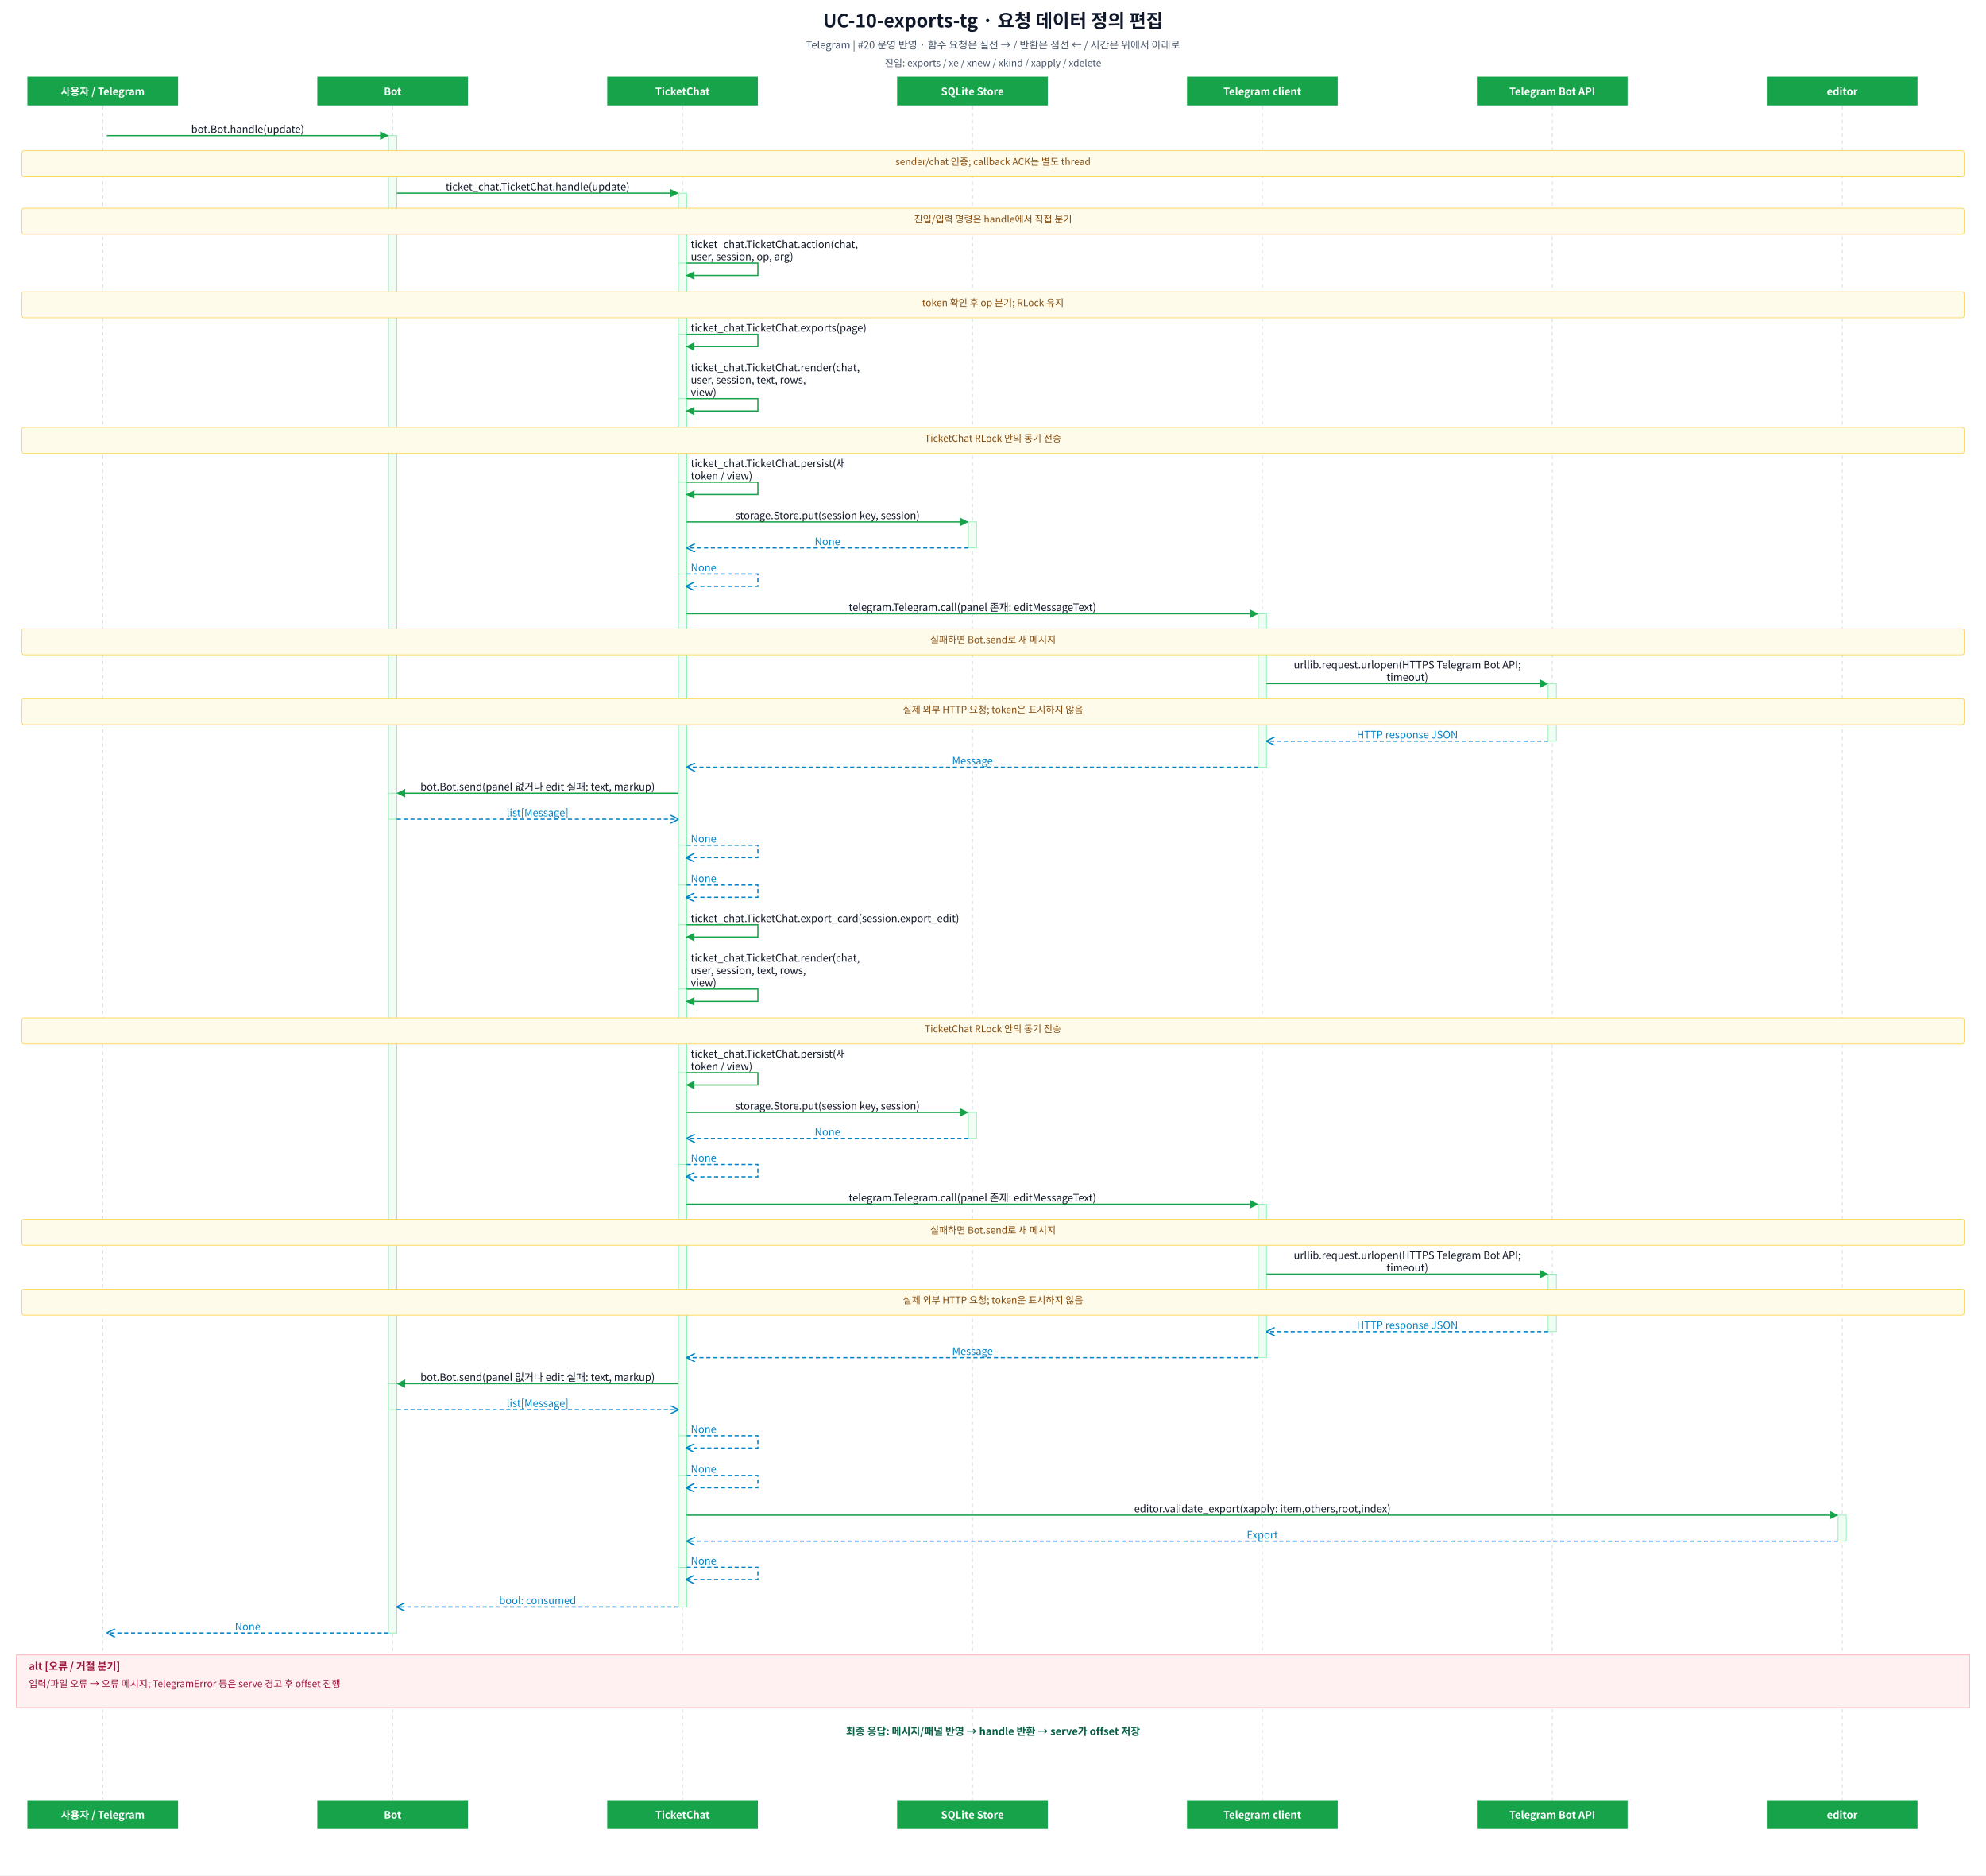
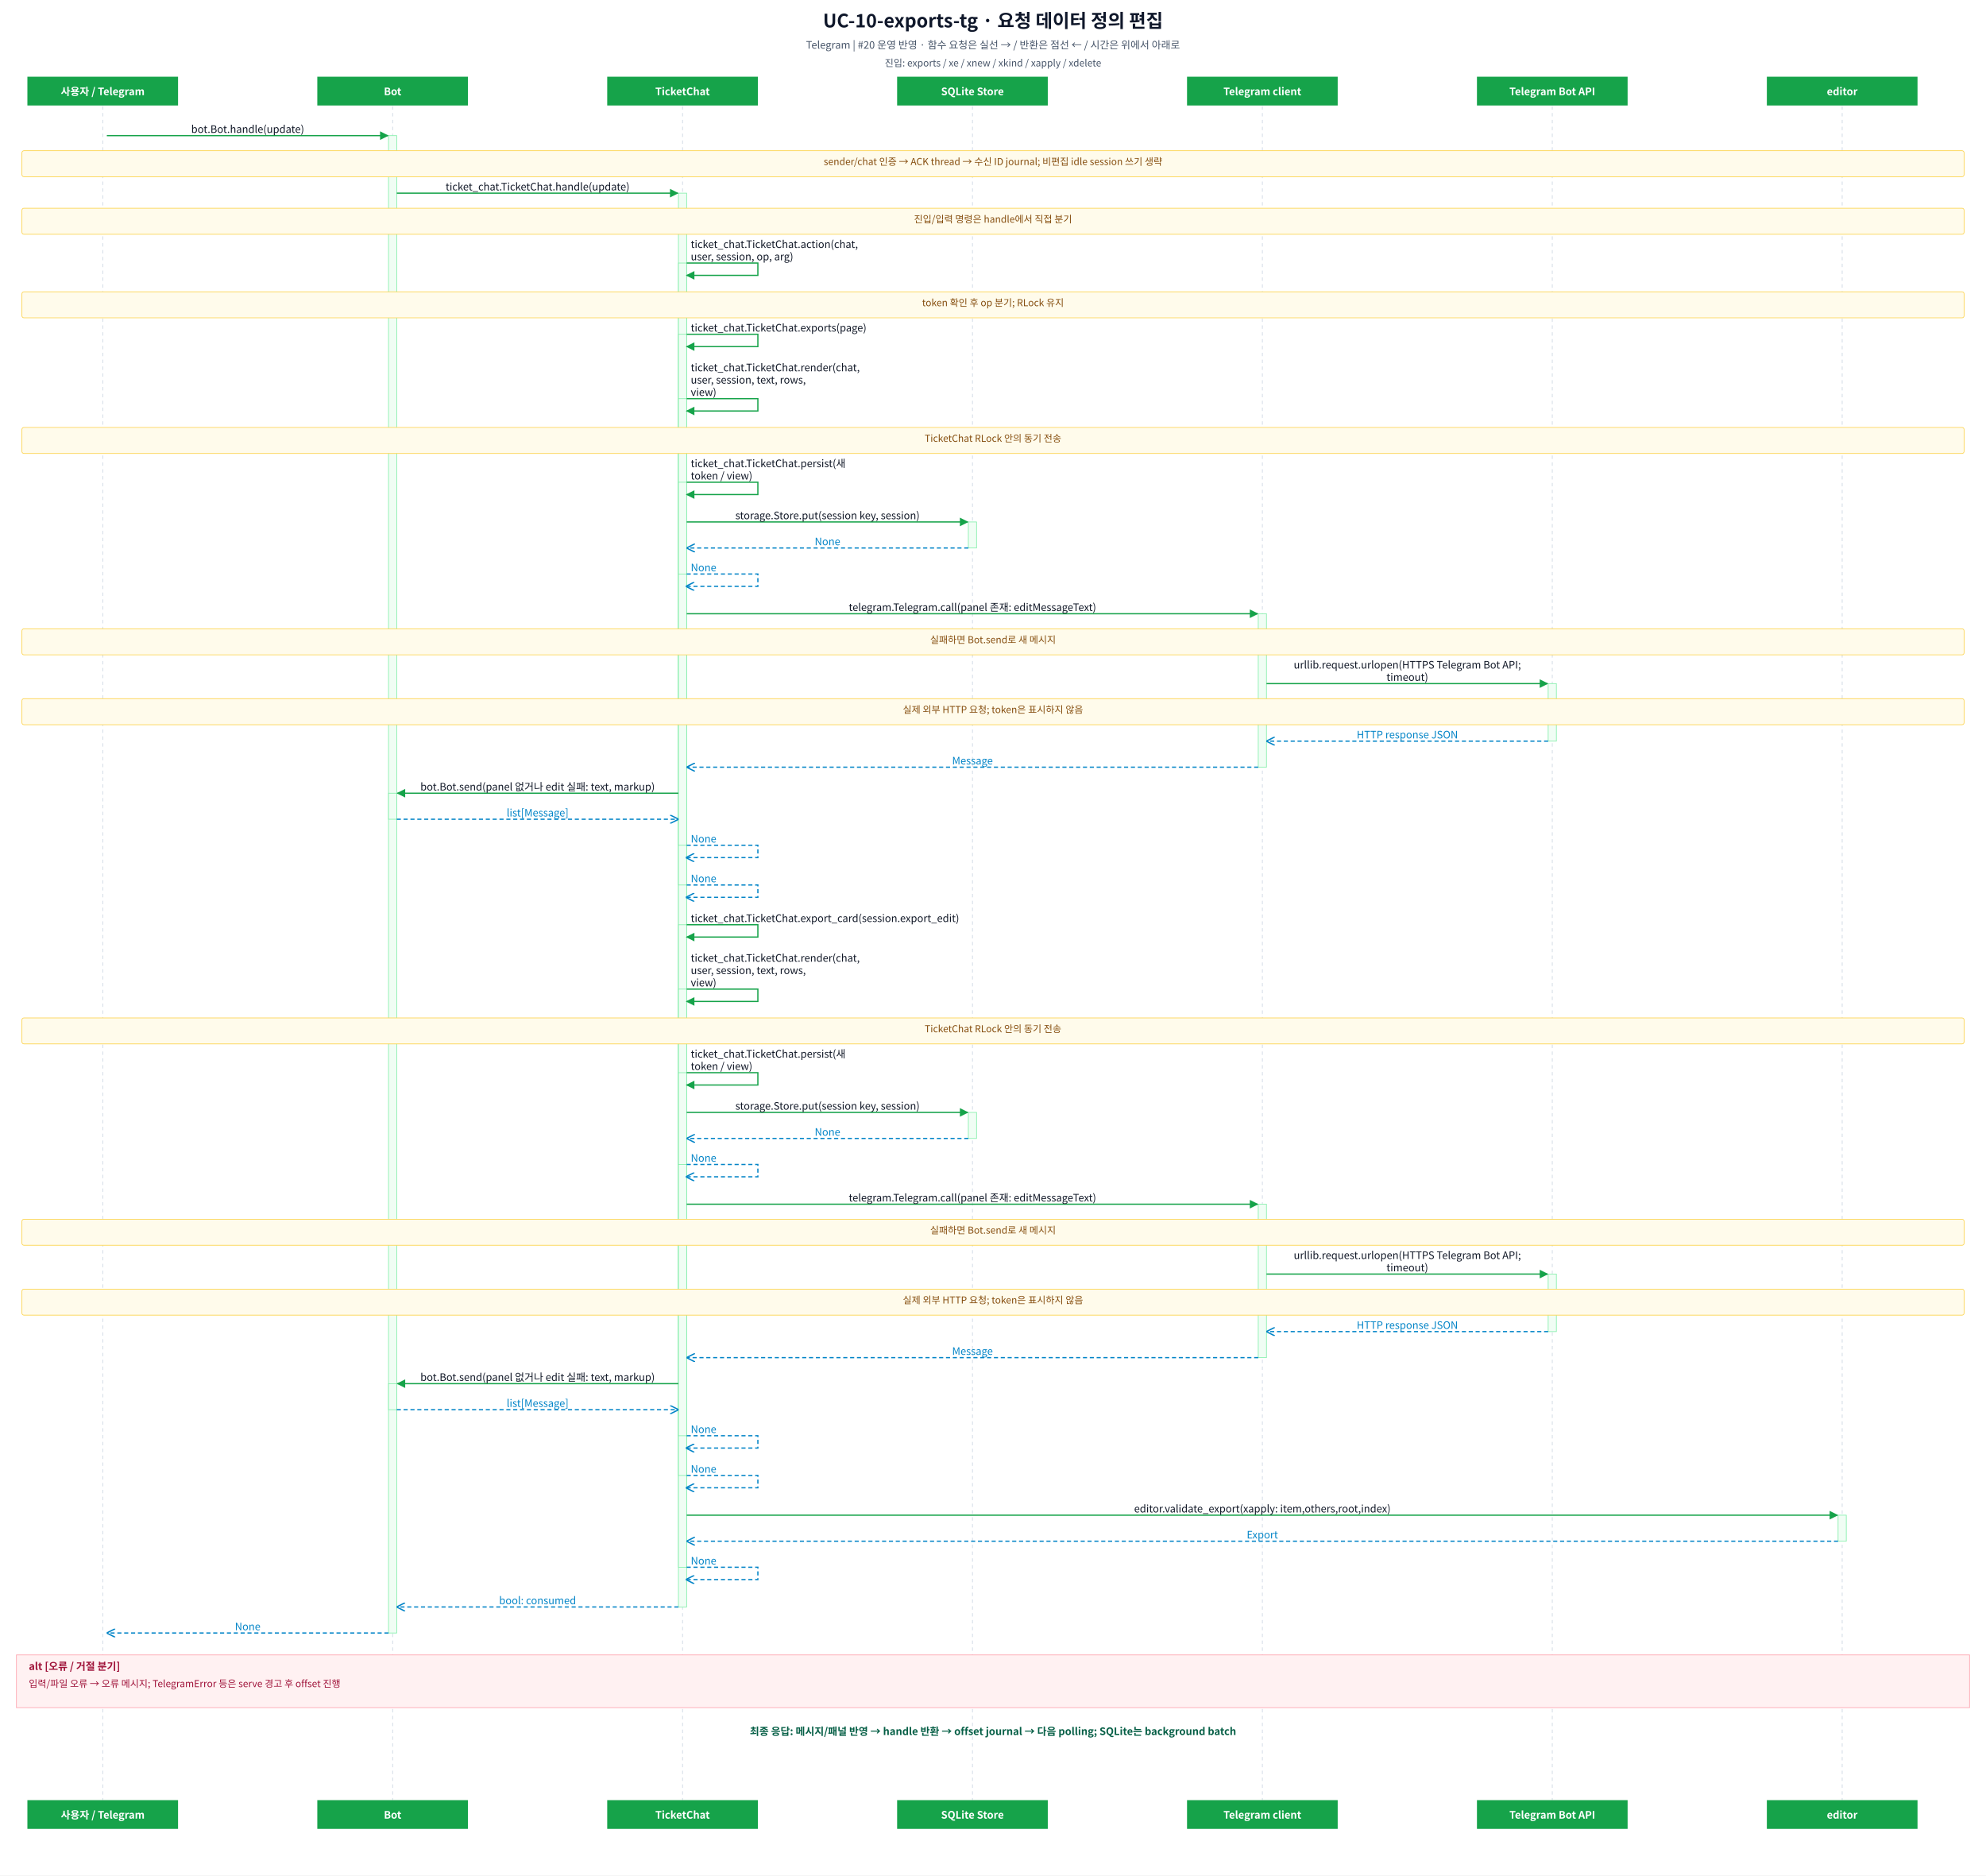
<svg xmlns="http://www.w3.org/2000/svg" width="2900" height="2738" viewBox="0 0 2900 2738" role="img" aria-label="요청 데이터 정의 편집">
  <defs>
    <marker id="req" viewBox="0 0 10 10" refX="9" refY="5" markerWidth="7" markerHeight="7" orient="auto-start-reverse">
      <path d="M0 0 L10 5 L0 10 z" fill="#16a34a" />
    </marker>
    <marker id="ret" viewBox="0 0 10 10" refX="9" refY="5" markerWidth="7" markerHeight="7" orient="auto-start-reverse">
      <path d="M0 0 L10 5 L0 10" fill="none" stroke="#0284c7" stroke-width="1.5" />
    </marker>
  </defs>
  <rect width="100%" height="100%" fill="white" />
  <g font-family="Noto Sans CJK KR, sans-serif">
    <text x="1450.0" y="40" text-anchor="middle" font-size="27" fill="#0f172a" font-weight="700">UC-10-exports-tg · 요청 데이터 정의 편집</text>
    <text x="1450.0" y="71" text-anchor="middle" font-size="15" fill="#475569">Telegram | #20 운영 반영 · 함수 요청은 실선 → / 반환은 점선 ← / 시간은 위에서 아래로</text>
    <text x="1450.0" y="97" text-anchor="middle" font-size="14" fill="#475569">진입: exports / xe / xnew / xkind / xapply / xdelete</text>
    <path d="M150.0,155 V2628" stroke="#cbd5e1" stroke-dasharray="5 5" />
    <rect x="40.0" y="112" width="220" height="42" fill="#16a34a" />
    <text x="150.0" y="139" text-anchor="middle" font-size="15" fill="white" font-weight="700">사용자 / Telegram</text>
    <rect x="40.0" y="2628" width="220" height="42" fill="#16a34a" />
    <text x="150.0" y="2655" text-anchor="middle" font-size="15" fill="white" font-weight="700">사용자 / Telegram</text>
    <path d="M573.333,155 V2628" stroke="#cbd5e1" stroke-dasharray="5 5" />
    <rect x="463.333" y="112" width="220" height="42" fill="#16a34a" />
    <text x="573.333" y="139" text-anchor="middle" font-size="15" fill="white" font-weight="700">Bot</text>
    <rect x="463.333" y="2628" width="220" height="42" fill="#16a34a" />
    <text x="573.333" y="2655" text-anchor="middle" font-size="15" fill="white" font-weight="700">Bot</text>
    <path d="M996.667,155 V2628" stroke="#cbd5e1" stroke-dasharray="5 5" />
    <rect x="886.667" y="112" width="220" height="42" fill="#16a34a" />
    <text x="996.667" y="139" text-anchor="middle" font-size="15" fill="white" font-weight="700">TicketChat</text>
    <rect x="886.667" y="2628" width="220" height="42" fill="#16a34a" />
    <text x="996.667" y="2655" text-anchor="middle" font-size="15" fill="white" font-weight="700">TicketChat</text>
    <path d="M1420.0,155 V2628" stroke="#cbd5e1" stroke-dasharray="5 5" />
    <rect x="1310.0" y="112" width="220" height="42" fill="#16a34a" />
    <text x="1420.0" y="139" text-anchor="middle" font-size="15" fill="white" font-weight="700">SQLite Store</text>
    <rect x="1310.0" y="2628" width="220" height="42" fill="#16a34a" />
    <text x="1420.0" y="2655" text-anchor="middle" font-size="15" fill="white" font-weight="700">SQLite Store</text>
    <path d="M1843.333,155 V2628" stroke="#cbd5e1" stroke-dasharray="5 5" />
    <rect x="1733.333" y="112" width="220" height="42" fill="#16a34a" />
    <text x="1843.333" y="139" text-anchor="middle" font-size="15" fill="white" font-weight="700">Telegram client</text>
    <rect x="1733.333" y="2628" width="220" height="42" fill="#16a34a" />
    <text x="1843.333" y="2655" text-anchor="middle" font-size="15" fill="white" font-weight="700">Telegram client</text>
    <path d="M2266.667,155 V2628" stroke="#cbd5e1" stroke-dasharray="5 5" />
    <rect x="2156.667" y="112" width="220" height="42" fill="#16a34a" />
    <text x="2266.667" y="139" text-anchor="middle" font-size="15" fill="white" font-weight="700">Telegram Bot API</text>
    <rect x="2156.667" y="2628" width="220" height="42" fill="#16a34a" />
    <text x="2266.667" y="2655" text-anchor="middle" font-size="15" fill="white" font-weight="700">Telegram Bot API</text>
    <path d="M2690.0,155 V2628" stroke="#cbd5e1" stroke-dasharray="5 5" />
    <rect x="2580.0" y="112" width="220" height="42" fill="#16a34a" />
    <text x="2690.0" y="139" text-anchor="middle" font-size="15" fill="white" font-weight="700">editor</text>
    <rect x="2580.0" y="2628" width="220" height="42" fill="#16a34a" />
    <text x="2690.0" y="2655" text-anchor="middle" font-size="15" fill="white" font-weight="700">editor</text>
    <rect x="567.333" y="198" width="12" height="2186" fill="#f0fdf4" stroke="#86efac" />
    <rect x="990.667" y="282" width="12" height="2064" fill="#f0fdf4" stroke="#86efac" />
    <rect x="990.667" y="384" width="12" height="1904" fill="#f0fdf4" stroke="#86efac" />
    <rect x="990.667" y="488" width="12" height="804" fill="#f0fdf4" stroke="#86efac" />
    <rect x="990.667" y="1350" width="12" height="804" fill="#f0fdf4" stroke="#86efac" />
    <rect x="990.667" y="582" width="12" height="652" fill="#f0fdf4" stroke="#86efac" />
    <rect x="990.667" y="1444" width="12" height="652" fill="#f0fdf4" stroke="#86efac" />
    <rect x="1837.333" y="896" width="12" height="224" fill="#f0fdf4" stroke="#86efac" />
    <rect x="1837.333" y="1758" width="12" height="224" fill="#f0fdf4" stroke="#86efac" />
    <rect x="990.667" y="704" width="12" height="134" fill="#f0fdf4" stroke="#86efac" />
    <rect x="990.667" y="1566" width="12" height="134" fill="#f0fdf4" stroke="#86efac" />
    <rect x="2260.667" y="998" width="12" height="84" fill="#f0fdf4" stroke="#86efac" />
    <rect x="2260.667" y="1860" width="12" height="84" fill="#f0fdf4" stroke="#86efac" />
    <rect x="1414.0" y="762" width="12" height="38" fill="#f0fdf4" stroke="#86efac" />
    <rect x="567.333" y="1158" width="12" height="38" fill="#f0fdf4" stroke="#86efac" />
    <rect x="1414.0" y="1624" width="12" height="38" fill="#f0fdf4" stroke="#86efac" />
    <rect x="567.333" y="2020" width="12" height="38" fill="#f0fdf4" stroke="#86efac" />
    <rect x="2684.0" y="2212" width="12" height="38" fill="#f0fdf4" stroke="#86efac" />
    <path d="M156.0,198 H566.333" fill="none" stroke="#16a34a" stroke-width="1.8" marker-end="url(#req)" />
    <text x="361.667" y="194" text-anchor="middle" font-size="15" fill="#111827">bot.Bot.handle(update)</text>
    <rect x="32" y="220" width="2836" height="38" rx="3" fill="#fffbeb" stroke="#fcd34d" />
-     <text x="1450.0" y="241" text-anchor="middle" font-size="14" fill="#854d0e">sender/chat 인증; callback ACK는 별도 thread</text>
+     <text x="1450.0" y="241" text-anchor="middle" font-size="14" fill="#854d0e">sender/chat 인증 → ACK thread → 수신 ID journal; 비편집 idle session 쓰기 생략</text>
    <path d="M579.333,282 H989.667" fill="none" stroke="#16a34a" stroke-width="1.8" marker-end="url(#req)" />
    <text x="785.0" y="278" text-anchor="middle" font-size="15" fill="#111827">ticket_chat.TicketChat.handle(update)</text>
    <rect x="32" y="304" width="2836" height="38" rx="3" fill="#fffbeb" stroke="#fcd34d" />
    <text x="1450.0" y="325" text-anchor="middle" font-size="14" fill="#854d0e">진입/입력 명령은 handle에서 직접 분기</text>
    <path d="M1002.667,384 H1106.667 V402 H1002.667" fill="none" stroke="#16a34a" stroke-width="1.8" marker-end="url(#req)" />
    <text x="1008.667" y="362" text-anchor="start" font-size="15" fill="#111827">ticket_chat.TicketChat.action(chat,</text>
    <text x="1008.667" y="380" text-anchor="start" font-size="15" fill="#111827">user, session, op, arg)</text>
    <rect x="32" y="426" width="2836" height="38" rx="3" fill="#fffbeb" stroke="#fcd34d" />
    <text x="1450.0" y="447" text-anchor="middle" font-size="14" fill="#854d0e">token 확인 후 op 분기; RLock 유지</text>
    <path d="M1002.667,488 H1106.667 V506 H1002.667" fill="none" stroke="#16a34a" stroke-width="1.8" marker-end="url(#req)" />
    <text x="1008.667" y="484" text-anchor="start" font-size="15" fill="#111827">ticket_chat.TicketChat.exports(page)</text>
    <path d="M1002.667,582 H1106.667 V600 H1002.667" fill="none" stroke="#16a34a" stroke-width="1.8" marker-end="url(#req)" />
    <text x="1008.667" y="542" text-anchor="start" font-size="15" fill="#111827">ticket_chat.TicketChat.render(chat,</text>
    <text x="1008.667" y="560" text-anchor="start" font-size="15" fill="#111827">user, session, text, rows,</text>
    <text x="1008.667" y="578" text-anchor="start" font-size="15" fill="#111827">view)</text>
    <rect x="32" y="624" width="2836" height="38" rx="3" fill="#fffbeb" stroke="#fcd34d" />
    <text x="1450.0" y="645" text-anchor="middle" font-size="14" fill="#854d0e">TicketChat RLock 안의 동기 전송</text>
    <path d="M1002.667,704 H1106.667 V722 H1002.667" fill="none" stroke="#16a34a" stroke-width="1.8" marker-end="url(#req)" />
    <text x="1008.667" y="682" text-anchor="start" font-size="15" fill="#111827">ticket_chat.TicketChat.persist(새</text>
    <text x="1008.667" y="700" text-anchor="start" font-size="15" fill="#111827">token / view)</text>
    <path d="M1002.667,762 H1413.0" fill="none" stroke="#16a34a" stroke-width="1.8" marker-end="url(#req)" />
    <text x="1208.333" y="758" text-anchor="middle" font-size="15" fill="#111827">storage.Store.put(session key, session)</text>
    <path d="M1414.0,800 H1003.667" fill="none" stroke="#0284c7" stroke-width="1.8" stroke-dasharray="6 4" marker-end="url(#ret)" />
    <text x="1208.333" y="796" text-anchor="middle" font-size="15" fill="#0284c7">None</text>
    <path d="M1002.667,838 H1106.667 V856 H1002.667" fill="none" stroke="#0284c7" stroke-width="1.8" stroke-dasharray="6 4" marker-end="url(#ret)" />
    <text x="1008.667" y="834" text-anchor="start" font-size="15" fill="#0284c7">None</text>
    <path d="M1002.667,896 H1836.333" fill="none" stroke="#16a34a" stroke-width="1.8" marker-end="url(#req)" />
    <text x="1420.0" y="892" text-anchor="middle" font-size="15" fill="#111827">telegram.Telegram.call(panel 존재: editMessageText)</text>
    <rect x="32" y="918" width="2836" height="38" rx="3" fill="#fffbeb" stroke="#fcd34d" />
    <text x="1450.0" y="939" text-anchor="middle" font-size="14" fill="#854d0e">실패하면 Bot.send로 새 메시지</text>
    <path d="M1849.333,998 H2259.667" fill="none" stroke="#16a34a" stroke-width="1.8" marker-end="url(#req)" />
    <text x="2055.0" y="976" text-anchor="middle" font-size="15" fill="#111827">urllib.request.urlopen(HTTPS Telegram Bot API;</text>
    <text x="2055.0" y="994" text-anchor="middle" font-size="15" fill="#111827">timeout)</text>
    <rect x="32" y="1020" width="2836" height="38" rx="3" fill="#fffbeb" stroke="#fcd34d" />
    <text x="1450.0" y="1041" text-anchor="middle" font-size="14" fill="#854d0e">실제 외부 HTTP 요청; token은 표시하지 않음</text>
    <path d="M2260.667,1082 H1850.333" fill="none" stroke="#0284c7" stroke-width="1.8" stroke-dasharray="6 4" marker-end="url(#ret)" />
    <text x="2055.0" y="1078" text-anchor="middle" font-size="15" fill="#0284c7">HTTP response JSON</text>
    <path d="M1837.333,1120 H1003.667" fill="none" stroke="#0284c7" stroke-width="1.8" stroke-dasharray="6 4" marker-end="url(#ret)" />
    <text x="1420.0" y="1116" text-anchor="middle" font-size="15" fill="#0284c7">Message</text>
    <path d="M990.667,1158 H580.333" fill="none" stroke="#16a34a" stroke-width="1.8" marker-end="url(#req)" />
    <text x="785.0" y="1154" text-anchor="middle" font-size="15" fill="#111827">bot.Bot.send(panel 없거나 edit 실패: text, markup)</text>
    <path d="M579.333,1196 H989.667" fill="none" stroke="#0284c7" stroke-width="1.8" stroke-dasharray="6 4" marker-end="url(#ret)" />
    <text x="785.0" y="1192" text-anchor="middle" font-size="15" fill="#0284c7">list[Message]</text>
    <path d="M1002.667,1234 H1106.667 V1252 H1002.667" fill="none" stroke="#0284c7" stroke-width="1.8" stroke-dasharray="6 4" marker-end="url(#ret)" />
    <text x="1008.667" y="1230" text-anchor="start" font-size="15" fill="#0284c7">None</text>
    <path d="M1002.667,1292 H1106.667 V1310 H1002.667" fill="none" stroke="#0284c7" stroke-width="1.8" stroke-dasharray="6 4" marker-end="url(#ret)" />
    <text x="1008.667" y="1288" text-anchor="start" font-size="15" fill="#0284c7">None</text>
    <path d="M1002.667,1350 H1106.667 V1368 H1002.667" fill="none" stroke="#16a34a" stroke-width="1.8" marker-end="url(#req)" />
    <text x="1008.667" y="1346" text-anchor="start" font-size="15" fill="#111827">ticket_chat.TicketChat.export_card(session.export_edit)</text>
    <path d="M1002.667,1444 H1106.667 V1462 H1002.667" fill="none" stroke="#16a34a" stroke-width="1.8" marker-end="url(#req)" />
    <text x="1008.667" y="1404" text-anchor="start" font-size="15" fill="#111827">ticket_chat.TicketChat.render(chat,</text>
    <text x="1008.667" y="1422" text-anchor="start" font-size="15" fill="#111827">user, session, text, rows,</text>
    <text x="1008.667" y="1440" text-anchor="start" font-size="15" fill="#111827">view)</text>
    <rect x="32" y="1486" width="2836" height="38" rx="3" fill="#fffbeb" stroke="#fcd34d" />
    <text x="1450.0" y="1507" text-anchor="middle" font-size="14" fill="#854d0e">TicketChat RLock 안의 동기 전송</text>
    <path d="M1002.667,1566 H1106.667 V1584 H1002.667" fill="none" stroke="#16a34a" stroke-width="1.8" marker-end="url(#req)" />
    <text x="1008.667" y="1544" text-anchor="start" font-size="15" fill="#111827">ticket_chat.TicketChat.persist(새</text>
    <text x="1008.667" y="1562" text-anchor="start" font-size="15" fill="#111827">token / view)</text>
    <path d="M1002.667,1624 H1413.0" fill="none" stroke="#16a34a" stroke-width="1.8" marker-end="url(#req)" />
    <text x="1208.333" y="1620" text-anchor="middle" font-size="15" fill="#111827">storage.Store.put(session key, session)</text>
    <path d="M1414.0,1662 H1003.667" fill="none" stroke="#0284c7" stroke-width="1.8" stroke-dasharray="6 4" marker-end="url(#ret)" />
    <text x="1208.333" y="1658" text-anchor="middle" font-size="15" fill="#0284c7">None</text>
    <path d="M1002.667,1700 H1106.667 V1718 H1002.667" fill="none" stroke="#0284c7" stroke-width="1.8" stroke-dasharray="6 4" marker-end="url(#ret)" />
    <text x="1008.667" y="1696" text-anchor="start" font-size="15" fill="#0284c7">None</text>
    <path d="M1002.667,1758 H1836.333" fill="none" stroke="#16a34a" stroke-width="1.8" marker-end="url(#req)" />
    <text x="1420.0" y="1754" text-anchor="middle" font-size="15" fill="#111827">telegram.Telegram.call(panel 존재: editMessageText)</text>
    <rect x="32" y="1780" width="2836" height="38" rx="3" fill="#fffbeb" stroke="#fcd34d" />
    <text x="1450.0" y="1801" text-anchor="middle" font-size="14" fill="#854d0e">실패하면 Bot.send로 새 메시지</text>
    <path d="M1849.333,1860 H2259.667" fill="none" stroke="#16a34a" stroke-width="1.8" marker-end="url(#req)" />
    <text x="2055.0" y="1838" text-anchor="middle" font-size="15" fill="#111827">urllib.request.urlopen(HTTPS Telegram Bot API;</text>
    <text x="2055.0" y="1856" text-anchor="middle" font-size="15" fill="#111827">timeout)</text>
    <rect x="32" y="1882" width="2836" height="38" rx="3" fill="#fffbeb" stroke="#fcd34d" />
    <text x="1450.0" y="1903" text-anchor="middle" font-size="14" fill="#854d0e">실제 외부 HTTP 요청; token은 표시하지 않음</text>
    <path d="M2260.667,1944 H1850.333" fill="none" stroke="#0284c7" stroke-width="1.8" stroke-dasharray="6 4" marker-end="url(#ret)" />
    <text x="2055.0" y="1940" text-anchor="middle" font-size="15" fill="#0284c7">HTTP response JSON</text>
    <path d="M1837.333,1982 H1003.667" fill="none" stroke="#0284c7" stroke-width="1.8" stroke-dasharray="6 4" marker-end="url(#ret)" />
    <text x="1420.0" y="1978" text-anchor="middle" font-size="15" fill="#0284c7">Message</text>
    <path d="M990.667,2020 H580.333" fill="none" stroke="#16a34a" stroke-width="1.8" marker-end="url(#req)" />
    <text x="785.0" y="2016" text-anchor="middle" font-size="15" fill="#111827">bot.Bot.send(panel 없거나 edit 실패: text, markup)</text>
    <path d="M579.333,2058 H989.667" fill="none" stroke="#0284c7" stroke-width="1.8" stroke-dasharray="6 4" marker-end="url(#ret)" />
    <text x="785.0" y="2054" text-anchor="middle" font-size="15" fill="#0284c7">list[Message]</text>
    <path d="M1002.667,2096 H1106.667 V2114 H1002.667" fill="none" stroke="#0284c7" stroke-width="1.8" stroke-dasharray="6 4" marker-end="url(#ret)" />
    <text x="1008.667" y="2092" text-anchor="start" font-size="15" fill="#0284c7">None</text>
    <path d="M1002.667,2154 H1106.667 V2172 H1002.667" fill="none" stroke="#0284c7" stroke-width="1.8" stroke-dasharray="6 4" marker-end="url(#ret)" />
    <text x="1008.667" y="2150" text-anchor="start" font-size="15" fill="#0284c7">None</text>
    <path d="M1002.667,2212 H2683.0" fill="none" stroke="#16a34a" stroke-width="1.8" marker-end="url(#req)" />
    <text x="1843.333" y="2208" text-anchor="middle" font-size="15" fill="#111827">editor.validate_export(xapply: item,others,root,index)</text>
    <path d="M2684.0,2250 H1003.667" fill="none" stroke="#0284c7" stroke-width="1.8" stroke-dasharray="6 4" marker-end="url(#ret)" />
    <text x="1843.333" y="2246" text-anchor="middle" font-size="15" fill="#0284c7">Export</text>
    <path d="M1002.667,2288 H1106.667 V2306 H1002.667" fill="none" stroke="#0284c7" stroke-width="1.8" stroke-dasharray="6 4" marker-end="url(#ret)" />
    <text x="1008.667" y="2284" text-anchor="start" font-size="15" fill="#0284c7">None</text>
    <path d="M990.667,2346 H580.333" fill="none" stroke="#0284c7" stroke-width="1.8" stroke-dasharray="6 4" marker-end="url(#ret)" />
    <text x="785.0" y="2342" text-anchor="middle" font-size="15" fill="#0284c7">bool: consumed</text>
    <path d="M567.333,2384 H157.0" fill="none" stroke="#0284c7" stroke-width="1.8" stroke-dasharray="6 4" marker-end="url(#ret)" />
    <text x="361.667" y="2380" text-anchor="middle" font-size="15" fill="#0284c7">None</text>
    <rect x="24" y="2416" width="2852" height="77" fill="#fff1f2" stroke="#fda4af" />
    <text x="42" y="2438" text-anchor="start" font-size="15" fill="#9f1239" font-weight="700">alt [오류 / 거절 분기]</text>
    <text x="42" y="2463" text-anchor="start" font-size="14" fill="#9f1239">입력/파일 오류 → 오류 메시지; TelegramError 등은 serve 경고 후 offset 진행</text>
-     <text x="1450.0" y="2533" text-anchor="middle" font-size="15" fill="#065f46" font-weight="700">최종 응답: 메시지/패널 반영 → handle 반환 → serve가 offset 저장</text>
+     <text x="1450.0" y="2533" text-anchor="middle" font-size="15" fill="#065f46" font-weight="700">최종 응답: 메시지/패널 반영 → handle 반환 → offset journal → 다음 polling; SQLite는 background batch</text>
  </g>
</svg>
